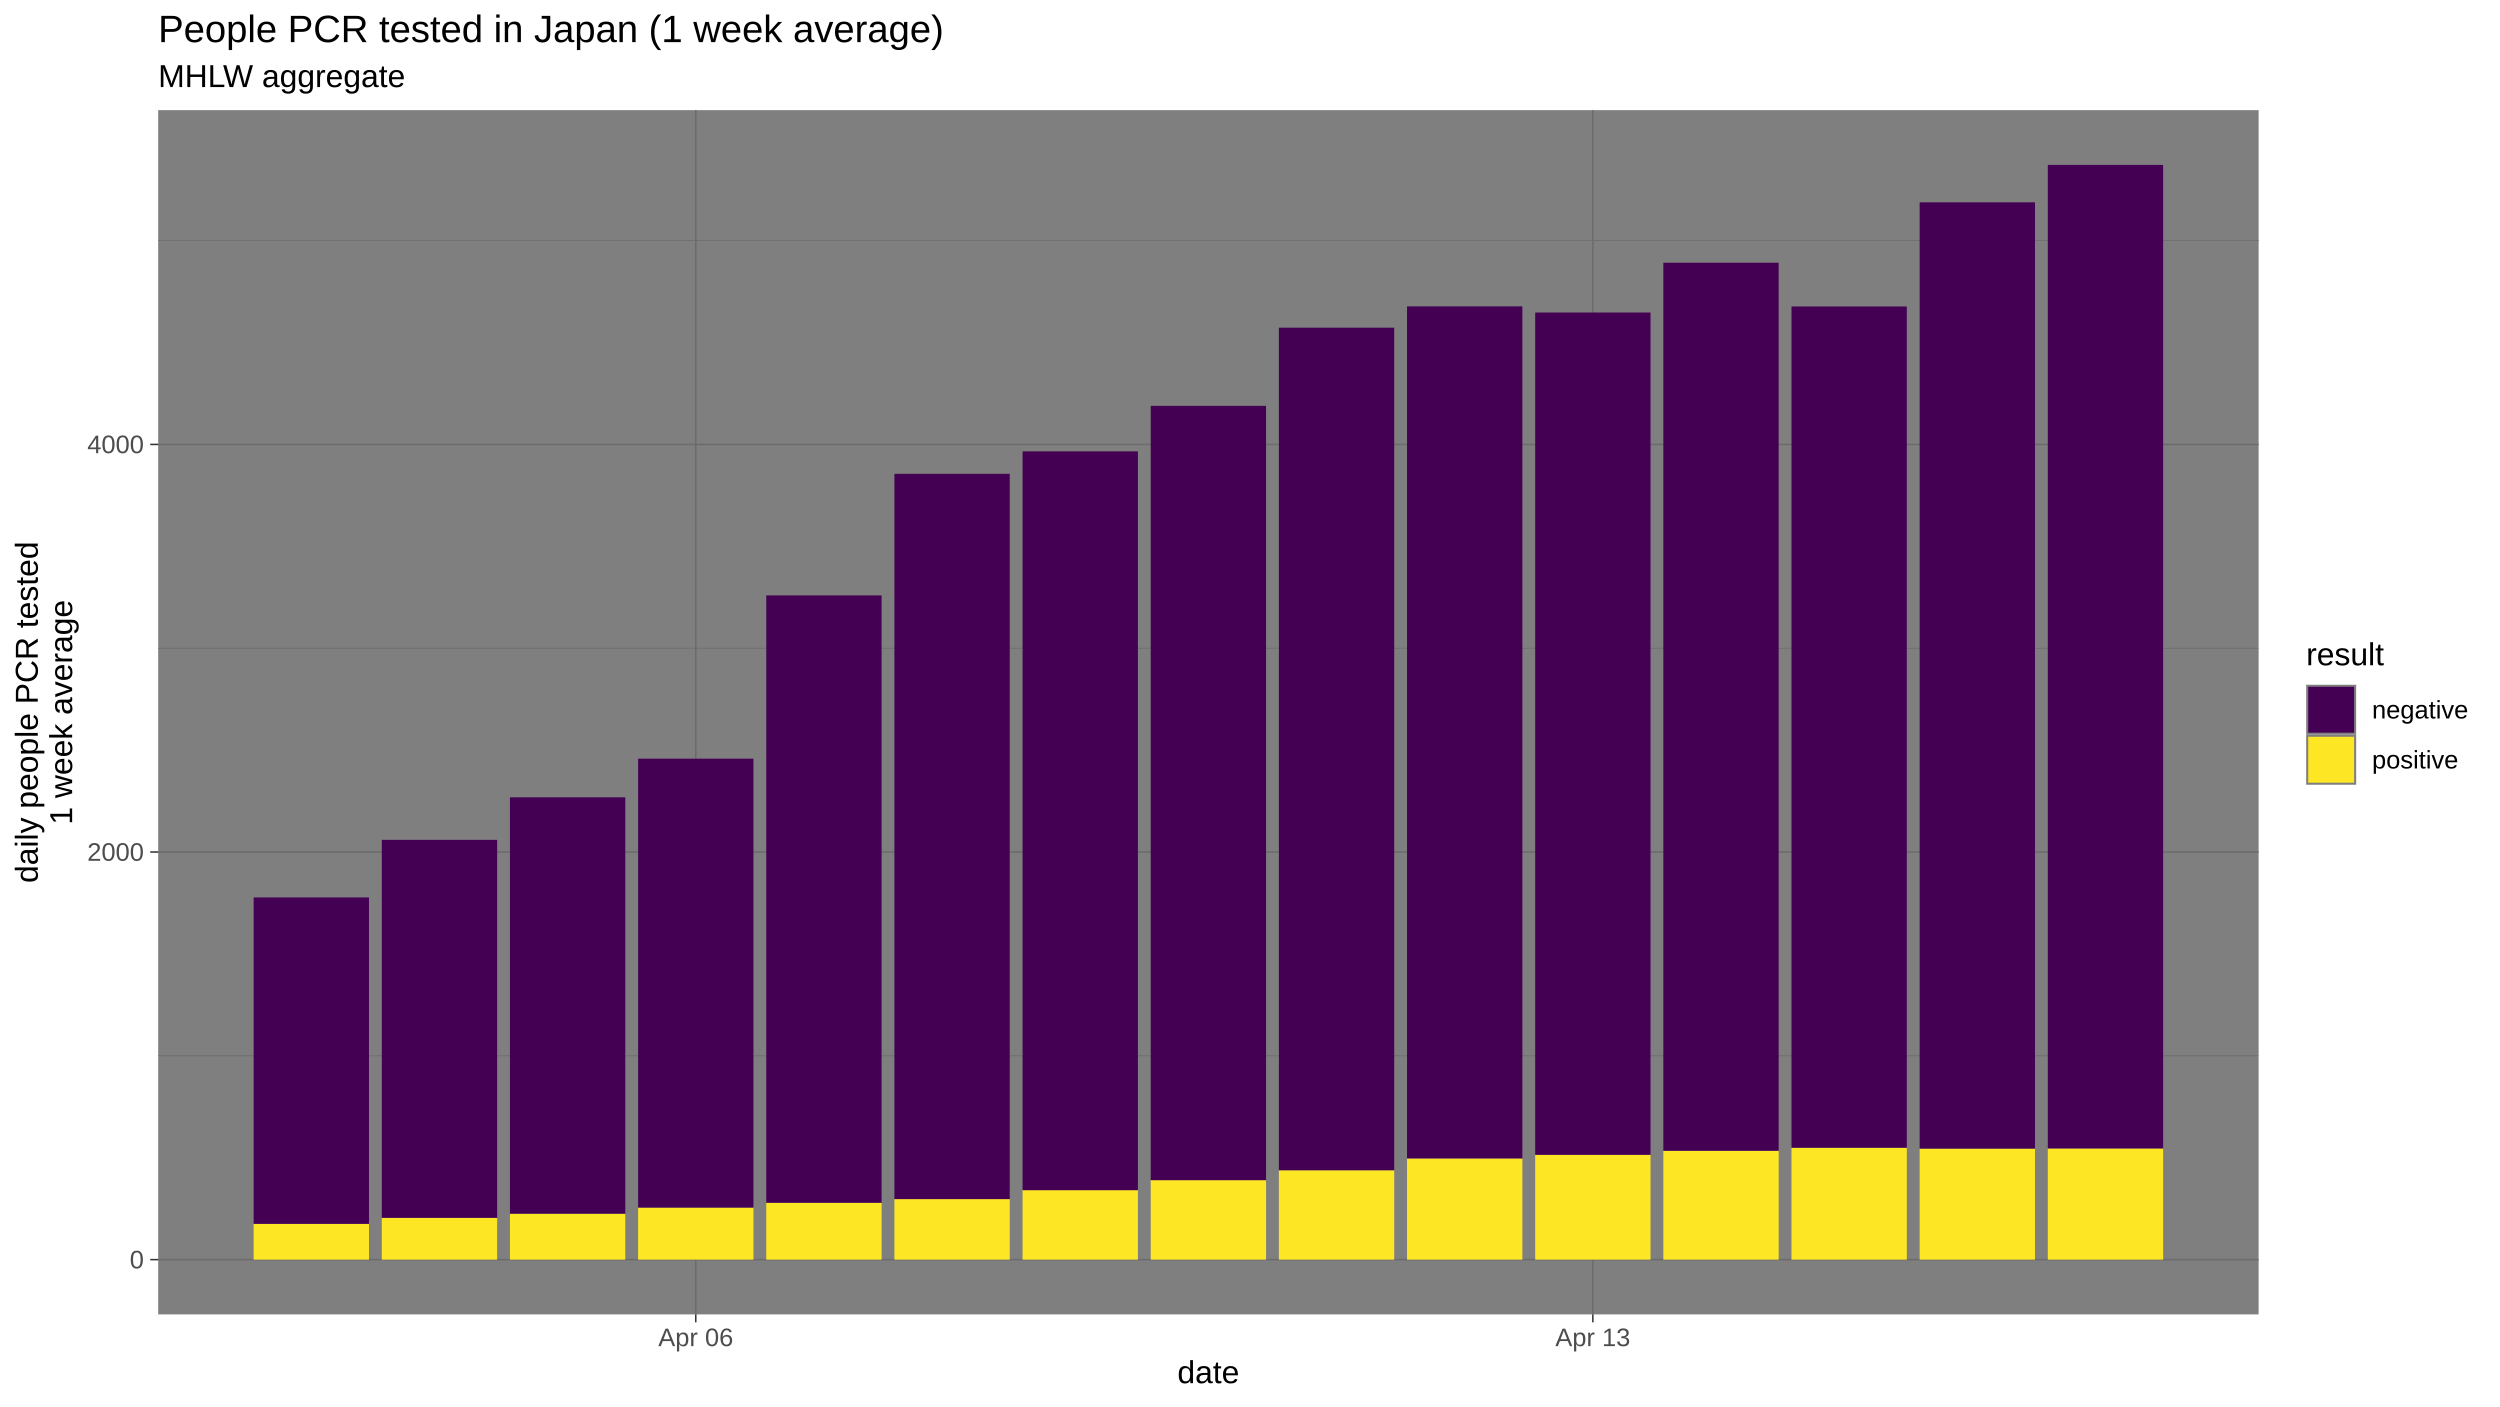
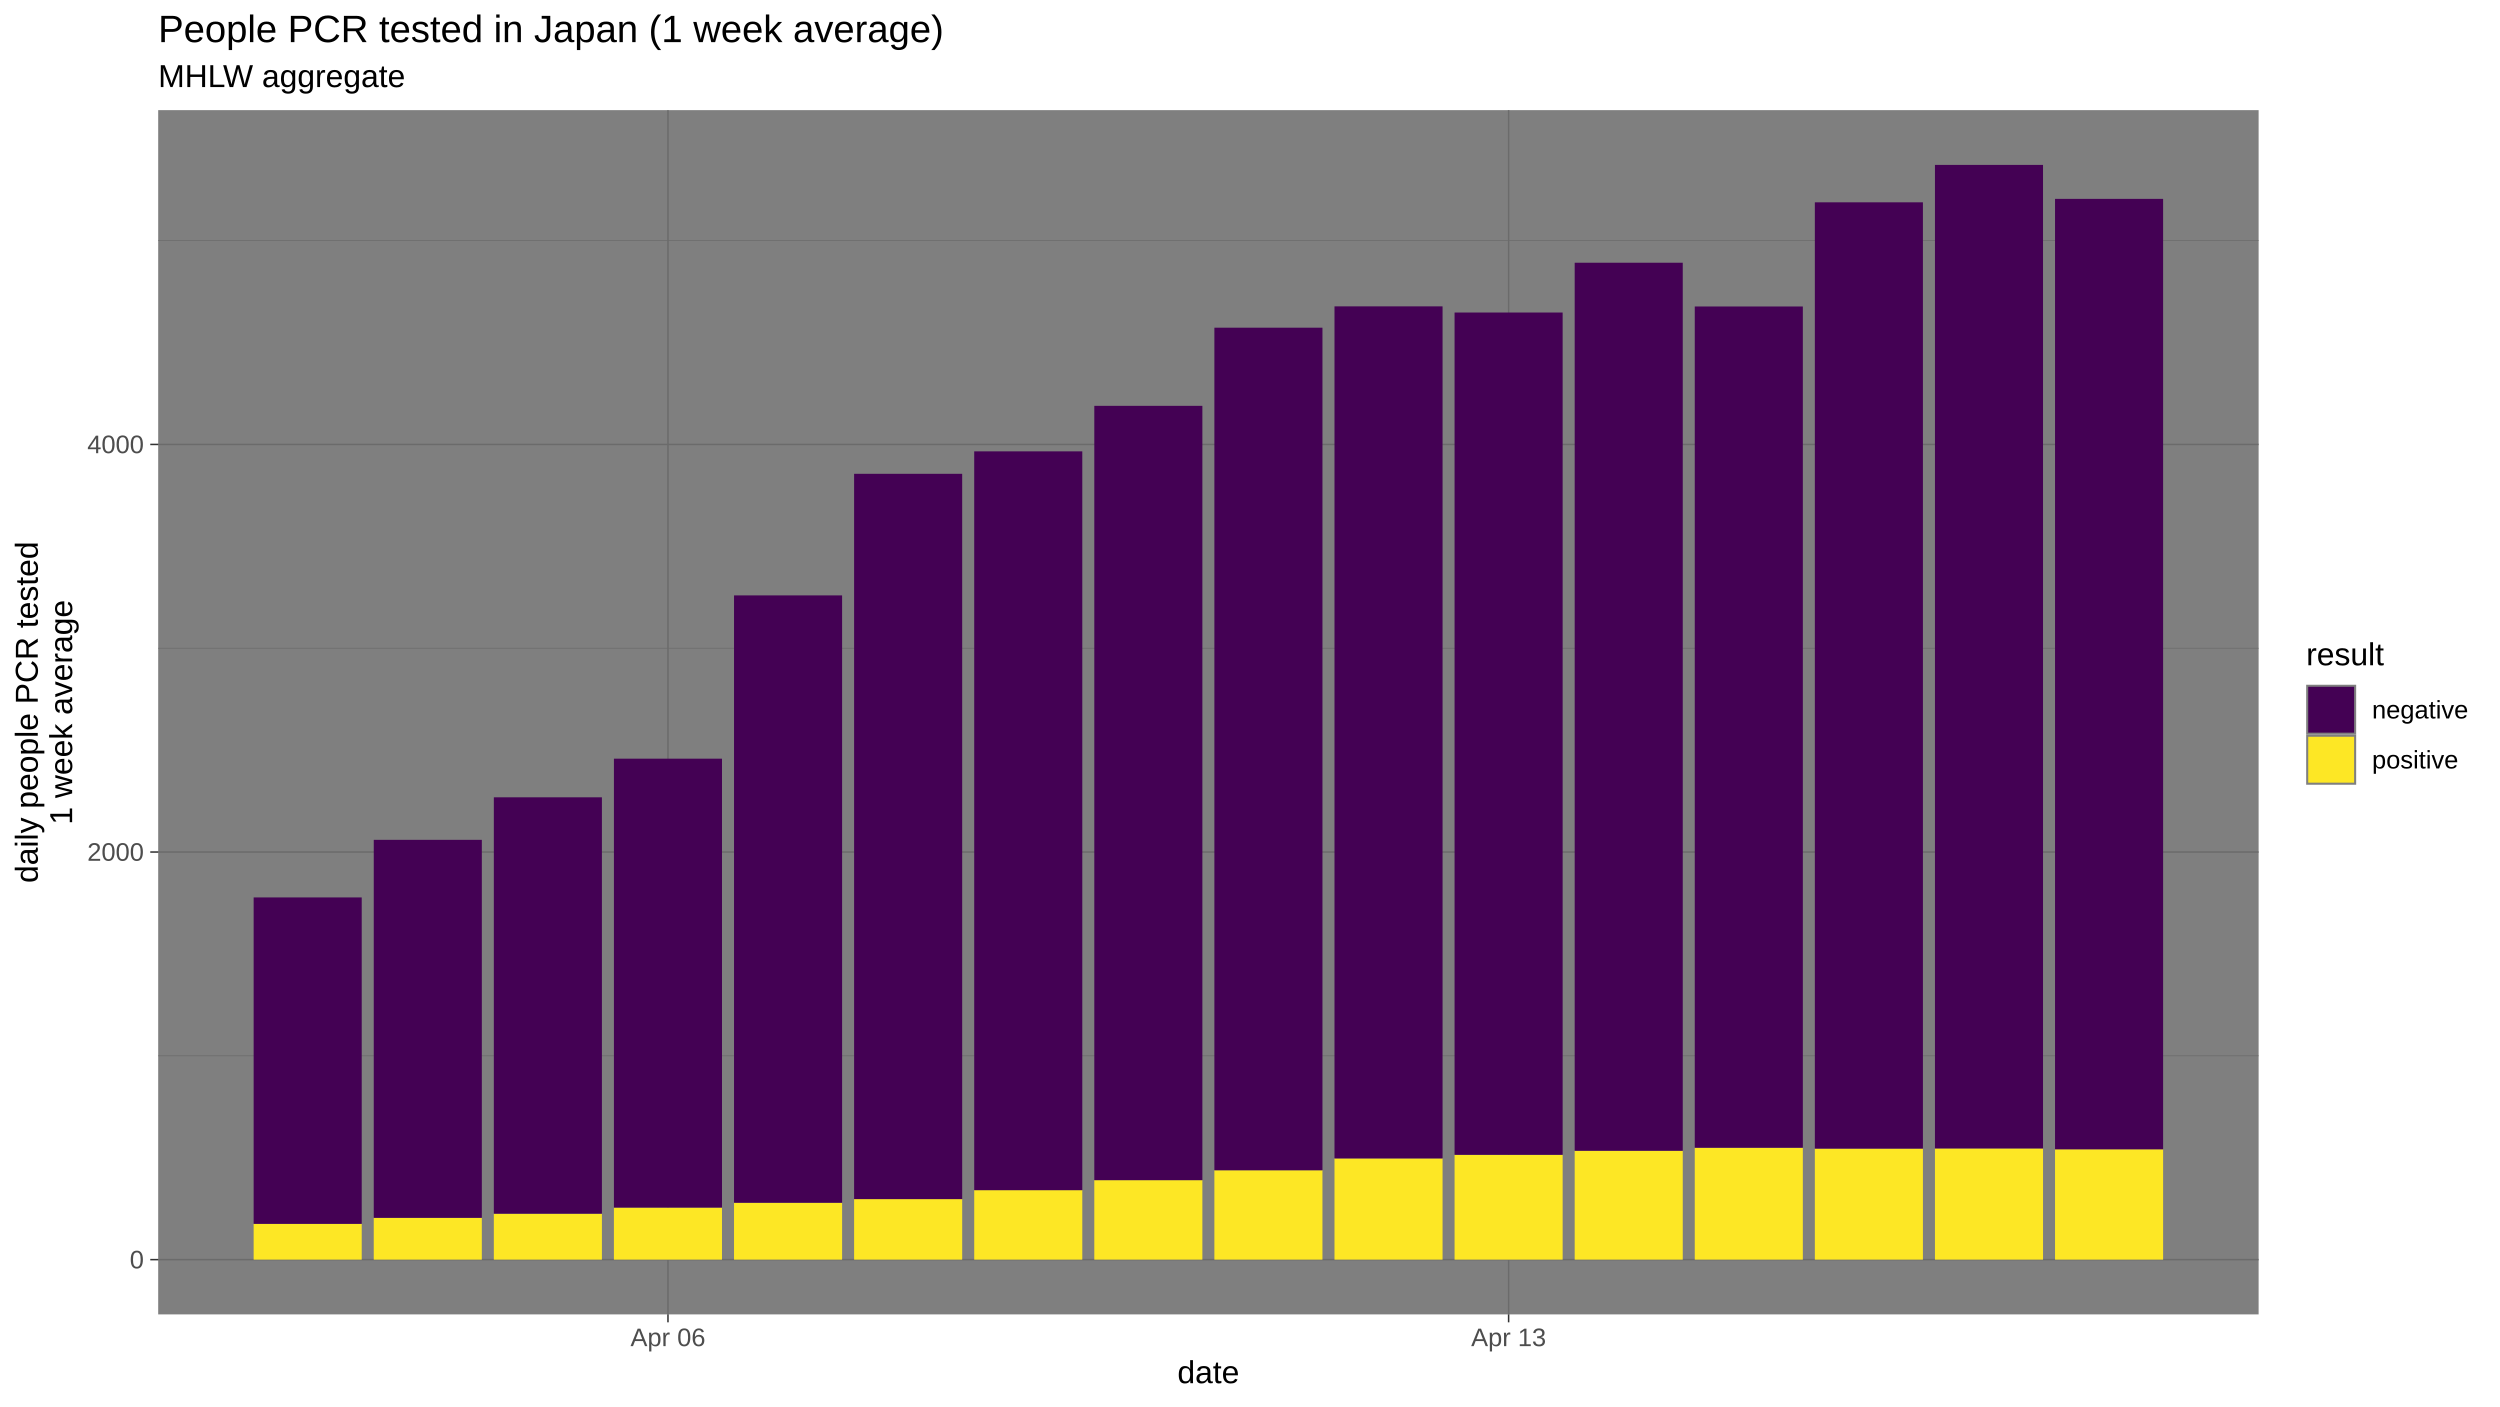
<svg xmlns="http://www.w3.org/2000/svg" viewBox="0 0 864.00 486.00">
  <defs>
    <style type="text/css">
    line, polyline, polygon, path, rect, circle {
      fill: none;
      stroke: #000000;
      stroke-linecap: round;
      stroke-linejoin: round;
      stroke-miterlimit: 10.00;
    }
  </style>
  </defs>
  <rect width="100%" height="100%" style="stroke: none; fill: #FFFFFF;" />
  <rect x="0.00" y="-0" width="864.00" height="486.00" style="stroke-width: 1.07; stroke: #FFFFFF; fill: #FFFFFF;" />
  <defs>
    <clipPath id="cpNTQuNjd8NzgwLjU3fDQ1NC4yNXwzOC4wNw==">
      <rect x="54.67" y="38.07" width="725.91" height="416.18" />
    </clipPath>
  </defs>
  <rect x="54.67" y="38.07" width="725.91" height="416.18" style="stroke-width: 1.07; stroke: none; fill: #7F7F7F;" clip-path="url(#cpNTQuNjd8NzgwLjU3fDQ1NC4yNXwzOC4wNw==)" />
  <polyline points="54.67,364.89 780.57,364.89 " style="stroke-width: 0.27; stroke: #6B6B6B; stroke-linecap: butt;" clip-path="url(#cpNTQuNjd8NzgwLjU3fDQ1NC4yNXwzOC4wNw==)" />
  <polyline points="54.67,224.03 780.57,224.03 " style="stroke-width: 0.27; stroke: #6B6B6B; stroke-linecap: butt;" clip-path="url(#cpNTQuNjd8NzgwLjU3fDQ1NC4yNXwzOC4wNw==)" />
  <polyline points="54.67,83.16 780.57,83.16 " style="stroke-width: 0.27; stroke: #6B6B6B; stroke-linecap: butt;" clip-path="url(#cpNTQuNjd8NzgwLjU3fDQ1NC4yNXwzOC4wNw==)" />
  <polyline points="54.67,435.33 780.57,435.33 " style="stroke-width: 0.53; stroke: #6B6B6B; stroke-linecap: butt;" clip-path="url(#cpNTQuNjd8NzgwLjU3fDQ1NC4yNXwzOC4wNw==)" />
  <polyline points="54.67,294.46 780.57,294.46 " style="stroke-width: 0.53; stroke: #6B6B6B; stroke-linecap: butt;" clip-path="url(#cpNTQuNjd8NzgwLjU3fDQ1NC4yNXwzOC4wNw==)" />
  <polyline points="54.67,153.59 780.57,153.59 " style="stroke-width: 0.53; stroke: #6B6B6B; stroke-linecap: butt;" clip-path="url(#cpNTQuNjd8NzgwLjU3fDQ1NC4yNXwzOC4wNw==)" />
-   <polyline points="240.46,454.25 240.46,38.07 " style="stroke-width: 0.53; stroke: #6B6B6B; stroke-linecap: butt;" clip-path="url(#cpNTQuNjd8NzgwLjU3fDQ1NC4yNXwzOC4wNw==)" />
-   <polyline points="550.49,454.25 550.49,38.07 " style="stroke-width: 0.53; stroke: #6B6B6B; stroke-linecap: butt;" clip-path="url(#cpNTQuNjd8NzgwLjU3fDQ1NC4yNXwzOC4wNw==)" />
-   <rect x="87.66" y="422.95" width="39.86" height="12.38" style="stroke-width: 1.07; stroke: none; stroke-linecap: butt; fill: #FDE725;" clip-path="url(#cpNTQuNjd8NzgwLjU3fDQ1NC4yNXwzOC4wNw==)" />
-   <rect x="87.66" y="310.15" width="39.86" height="112.81" style="stroke-width: 1.07; stroke: none; stroke-linecap: butt; fill: #440154;" clip-path="url(#cpNTQuNjd8NzgwLjU3fDQ1NC4yNXwzOC4wNw==)" />
-   <rect x="131.95" y="420.88" width="39.86" height="14.45" style="stroke-width: 1.07; stroke: none; stroke-linecap: butt; fill: #FDE725;" clip-path="url(#cpNTQuNjd8NzgwLjU3fDQ1NC4yNXwzOC4wNw==)" />
-   <rect x="131.95" y="290.25" width="39.86" height="130.63" style="stroke-width: 1.07; stroke: none; stroke-linecap: butt; fill: #440154;" clip-path="url(#cpNTQuNjd8NzgwLjU3fDQ1NC4yNXwzOC4wNw==)" />
-   <rect x="176.24" y="419.45" width="39.86" height="15.88" style="stroke-width: 1.07; stroke: none; stroke-linecap: butt; fill: #FDE725;" clip-path="url(#cpNTQuNjd8NzgwLjU3fDQ1NC4yNXwzOC4wNw==)" />
-   <rect x="176.24" y="275.55" width="39.86" height="143.90" style="stroke-width: 1.07; stroke: none; stroke-linecap: butt; fill: #440154;" clip-path="url(#cpNTQuNjd8NzgwLjU3fDQ1NC4yNXwzOC4wNw==)" />
-   <rect x="220.53" y="417.34" width="39.86" height="17.99" style="stroke-width: 1.07; stroke: none; stroke-linecap: butt; fill: #FDE725;" clip-path="url(#cpNTQuNjd8NzgwLjU3fDQ1NC4yNXwzOC4wNw==)" />
-   <rect x="220.53" y="262.20" width="39.86" height="155.14" style="stroke-width: 1.07; stroke: none; stroke-linecap: butt; fill: #440154;" clip-path="url(#cpNTQuNjd8NzgwLjU3fDQ1NC4yNXwzOC4wNw==)" />
-   <rect x="264.82" y="415.68" width="39.86" height="19.65" style="stroke-width: 1.07; stroke: none; stroke-linecap: butt; fill: #FDE725;" clip-path="url(#cpNTQuNjd8NzgwLjU3fDQ1NC4yNXwzOC4wNw==)" />
-   <rect x="264.82" y="205.77" width="39.86" height="209.90" style="stroke-width: 1.07; stroke: none; stroke-linecap: butt; fill: #440154;" clip-path="url(#cpNTQuNjd8NzgwLjU3fDQ1NC4yNXwzOC4wNw==)" />
-   <rect x="309.11" y="414.41" width="39.86" height="20.92" style="stroke-width: 1.07; stroke: none; stroke-linecap: butt; fill: #FDE725;" clip-path="url(#cpNTQuNjd8NzgwLjU3fDQ1NC4yNXwzOC4wNw==)" />
-   <rect x="309.11" y="163.75" width="39.86" height="250.66" style="stroke-width: 1.07; stroke: none; stroke-linecap: butt; fill: #440154;" clip-path="url(#cpNTQuNjd8NzgwLjU3fDQ1NC4yNXwzOC4wNw==)" />
-   <rect x="353.40" y="411.31" width="39.86" height="24.02" style="stroke-width: 1.07; stroke: none; stroke-linecap: butt; fill: #FDE725;" clip-path="url(#cpNTQuNjd8NzgwLjU3fDQ1NC4yNXwzOC4wNw==)" />
-   <rect x="353.40" y="155.99" width="39.86" height="255.33" style="stroke-width: 1.07; stroke: none; stroke-linecap: butt; fill: #440154;" clip-path="url(#cpNTQuNjd8NzgwLjU3fDQ1NC4yNXwzOC4wNw==)" />
-   <rect x="397.69" y="407.86" width="39.86" height="27.47" style="stroke-width: 1.07; stroke: none; stroke-linecap: butt; fill: #FDE725;" clip-path="url(#cpNTQuNjd8NzgwLjU3fDQ1NC4yNXwzOC4wNw==)" />
-   <rect x="397.69" y="140.26" width="39.86" height="267.60" style="stroke-width: 1.07; stroke: none; stroke-linecap: butt; fill: #440154;" clip-path="url(#cpNTQuNjd8NzgwLjU3fDQ1NC4yNXwzOC4wNw==)" />
-   <rect x="441.98" y="404.44" width="39.86" height="30.89" style="stroke-width: 1.07; stroke: none; stroke-linecap: butt; fill: #FDE725;" clip-path="url(#cpNTQuNjd8NzgwLjU3fDQ1NC4yNXwzOC4wNw==)" />
-   <rect x="441.98" y="113.25" width="39.86" height="291.19" style="stroke-width: 1.07; stroke: none; stroke-linecap: butt; fill: #440154;" clip-path="url(#cpNTQuNjd8NzgwLjU3fDQ1NC4yNXwzOC4wNw==)" />
-   <rect x="486.27" y="400.34" width="39.86" height="34.99" style="stroke-width: 1.07; stroke: none; stroke-linecap: butt; fill: #FDE725;" clip-path="url(#cpNTQuNjd8NzgwLjU3fDQ1NC4yNXwzOC4wNw==)" />
-   <rect x="486.27" y="105.88" width="39.86" height="294.47" style="stroke-width: 1.07; stroke: none; stroke-linecap: butt; fill: #440154;" clip-path="url(#cpNTQuNjd8NzgwLjU3fDQ1NC4yNXwzOC4wNw==)" />
-   <rect x="530.56" y="399.10" width="39.86" height="36.23" style="stroke-width: 1.07; stroke: none; stroke-linecap: butt; fill: #FDE725;" clip-path="url(#cpNTQuNjd8NzgwLjU3fDQ1NC4yNXwzOC4wNw==)" />
-   <rect x="530.56" y="108.01" width="39.86" height="291.09" style="stroke-width: 1.07; stroke: none; stroke-linecap: butt; fill: #440154;" clip-path="url(#cpNTQuNjd8NzgwLjU3fDQ1NC4yNXwzOC4wNw==)" />
-   <rect x="574.85" y="397.71" width="39.86" height="37.62" style="stroke-width: 1.07; stroke: none; stroke-linecap: butt; fill: #FDE725;" clip-path="url(#cpNTQuNjd8NzgwLjU3fDQ1NC4yNXwzOC4wNw==)" />
-   <rect x="574.85" y="90.80" width="39.86" height="306.90" style="stroke-width: 1.07; stroke: none; stroke-linecap: butt; fill: #440154;" clip-path="url(#cpNTQuNjd8NzgwLjU3fDQ1NC4yNXwzOC4wNw==)" />
-   <rect x="619.14" y="396.66" width="39.86" height="38.67" style="stroke-width: 1.07; stroke: none; stroke-linecap: butt; fill: #FDE725;" clip-path="url(#cpNTQuNjd8NzgwLjU3fDQ1NC4yNXwzOC4wNw==)" />
-   <rect x="619.14" y="105.92" width="39.86" height="290.74" style="stroke-width: 1.07; stroke: none; stroke-linecap: butt; fill: #440154;" clip-path="url(#cpNTQuNjd8NzgwLjU3fDQ1NC4yNXwzOC4wNw==)" />
-   <rect x="663.43" y="396.95" width="39.86" height="38.38" style="stroke-width: 1.07; stroke: none; stroke-linecap: butt; fill: #FDE725;" clip-path="url(#cpNTQuNjd8NzgwLjU3fDQ1NC4yNXwzOC4wNw==)" />
-   <rect x="663.43" y="69.92" width="39.86" height="327.04" style="stroke-width: 1.07; stroke: none; stroke-linecap: butt; fill: #440154;" clip-path="url(#cpNTQuNjd8NzgwLjU3fDQ1NC4yNXwzOC4wNw==)" />
-   <rect x="707.72" y="396.89" width="39.86" height="38.44" style="stroke-width: 1.07; stroke: none; stroke-linecap: butt; fill: #FDE725;" clip-path="url(#cpNTQuNjd8NzgwLjU3fDQ1NC4yNXwzOC4wNw==)" />
-   <rect x="707.72" y="56.99" width="39.86" height="339.91" style="stroke-width: 1.07; stroke: none; stroke-linecap: butt; fill: #440154;" clip-path="url(#cpNTQuNjd8NzgwLjU3fDQ1NC4yNXwzOC4wNw==)" />
+   <polyline points="230.85,454.25 230.85,38.07 " style="stroke-width: 0.53; stroke: #6B6B6B; stroke-linecap: butt;" clip-path="url(#cpNTQuNjd8NzgwLjU3fDQ1NC4yNXwzOC4wNw==)" />
+   <polyline points="521.38,454.25 521.38,38.07 " style="stroke-width: 0.53; stroke: #6B6B6B; stroke-linecap: butt;" clip-path="url(#cpNTQuNjd8NzgwLjU3fDQ1NC4yNXwzOC4wNw==)" />
+   <rect x="87.66" y="422.95" width="37.35" height="12.38" style="stroke-width: 1.07; stroke: none; stroke-linecap: butt; fill: #FDE725;" clip-path="url(#cpNTQuNjd8NzgwLjU3fDQ1NC4yNXwzOC4wNw==)" />
+   <rect x="87.66" y="310.15" width="37.35" height="112.81" style="stroke-width: 1.07; stroke: none; stroke-linecap: butt; fill: #440154;" clip-path="url(#cpNTQuNjd8NzgwLjU3fDQ1NC4yNXwzOC4wNw==)" />
+   <rect x="129.17" y="420.88" width="37.35" height="14.45" style="stroke-width: 1.07; stroke: none; stroke-linecap: butt; fill: #FDE725;" clip-path="url(#cpNTQuNjd8NzgwLjU3fDQ1NC4yNXwzOC4wNw==)" />
+   <rect x="129.17" y="290.25" width="37.35" height="130.63" style="stroke-width: 1.07; stroke: none; stroke-linecap: butt; fill: #440154;" clip-path="url(#cpNTQuNjd8NzgwLjU3fDQ1NC4yNXwzOC4wNw==)" />
+   <rect x="170.67" y="419.45" width="37.35" height="15.88" style="stroke-width: 1.07; stroke: none; stroke-linecap: butt; fill: #FDE725;" clip-path="url(#cpNTQuNjd8NzgwLjU3fDQ1NC4yNXwzOC4wNw==)" />
+   <rect x="170.67" y="275.55" width="37.35" height="143.90" style="stroke-width: 1.07; stroke: none; stroke-linecap: butt; fill: #440154;" clip-path="url(#cpNTQuNjd8NzgwLjU3fDQ1NC4yNXwzOC4wNw==)" />
+   <rect x="212.17" y="417.34" width="37.35" height="17.99" style="stroke-width: 1.07; stroke: none; stroke-linecap: butt; fill: #FDE725;" clip-path="url(#cpNTQuNjd8NzgwLjU3fDQ1NC4yNXwzOC4wNw==)" />
+   <rect x="212.17" y="262.20" width="37.35" height="155.14" style="stroke-width: 1.07; stroke: none; stroke-linecap: butt; fill: #440154;" clip-path="url(#cpNTQuNjd8NzgwLjU3fDQ1NC4yNXwzOC4wNw==)" />
+   <rect x="253.68" y="415.68" width="37.35" height="19.65" style="stroke-width: 1.07; stroke: none; stroke-linecap: butt; fill: #FDE725;" clip-path="url(#cpNTQuNjd8NzgwLjU3fDQ1NC4yNXwzOC4wNw==)" />
+   <rect x="253.68" y="205.77" width="37.35" height="209.90" style="stroke-width: 1.07; stroke: none; stroke-linecap: butt; fill: #440154;" clip-path="url(#cpNTQuNjd8NzgwLjU3fDQ1NC4yNXwzOC4wNw==)" />
+   <rect x="295.18" y="414.41" width="37.35" height="20.92" style="stroke-width: 1.07; stroke: none; stroke-linecap: butt; fill: #FDE725;" clip-path="url(#cpNTQuNjd8NzgwLjU3fDQ1NC4yNXwzOC4wNw==)" />
+   <rect x="295.18" y="163.75" width="37.35" height="250.66" style="stroke-width: 1.07; stroke: none; stroke-linecap: butt; fill: #440154;" clip-path="url(#cpNTQuNjd8NzgwLjU3fDQ1NC4yNXwzOC4wNw==)" />
+   <rect x="336.69" y="411.31" width="37.35" height="24.02" style="stroke-width: 1.07; stroke: none; stroke-linecap: butt; fill: #FDE725;" clip-path="url(#cpNTQuNjd8NzgwLjU3fDQ1NC4yNXwzOC4wNw==)" />
+   <rect x="336.69" y="155.99" width="37.35" height="255.33" style="stroke-width: 1.07; stroke: none; stroke-linecap: butt; fill: #440154;" clip-path="url(#cpNTQuNjd8NzgwLjU3fDQ1NC4yNXwzOC4wNw==)" />
+   <rect x="378.19" y="407.86" width="37.35" height="27.47" style="stroke-width: 1.07; stroke: none; stroke-linecap: butt; fill: #FDE725;" clip-path="url(#cpNTQuNjd8NzgwLjU3fDQ1NC4yNXwzOC4wNw==)" />
+   <rect x="378.19" y="140.26" width="37.35" height="267.60" style="stroke-width: 1.07; stroke: none; stroke-linecap: butt; fill: #440154;" clip-path="url(#cpNTQuNjd8NzgwLjU3fDQ1NC4yNXwzOC4wNw==)" />
+   <rect x="419.69" y="404.44" width="37.35" height="30.89" style="stroke-width: 1.07; stroke: none; stroke-linecap: butt; fill: #FDE725;" clip-path="url(#cpNTQuNjd8NzgwLjU3fDQ1NC4yNXwzOC4wNw==)" />
+   <rect x="419.69" y="113.25" width="37.35" height="291.19" style="stroke-width: 1.07; stroke: none; stroke-linecap: butt; fill: #440154;" clip-path="url(#cpNTQuNjd8NzgwLjU3fDQ1NC4yNXwzOC4wNw==)" />
+   <rect x="461.20" y="400.34" width="37.35" height="34.99" style="stroke-width: 1.07; stroke: none; stroke-linecap: butt; fill: #FDE725;" clip-path="url(#cpNTQuNjd8NzgwLjU3fDQ1NC4yNXwzOC4wNw==)" />
+   <rect x="461.20" y="105.88" width="37.35" height="294.47" style="stroke-width: 1.07; stroke: none; stroke-linecap: butt; fill: #440154;" clip-path="url(#cpNTQuNjd8NzgwLjU3fDQ1NC4yNXwzOC4wNw==)" />
+   <rect x="502.70" y="399.10" width="37.35" height="36.23" style="stroke-width: 1.07; stroke: none; stroke-linecap: butt; fill: #FDE725;" clip-path="url(#cpNTQuNjd8NzgwLjU3fDQ1NC4yNXwzOC4wNw==)" />
+   <rect x="502.70" y="108.01" width="37.35" height="291.09" style="stroke-width: 1.07; stroke: none; stroke-linecap: butt; fill: #440154;" clip-path="url(#cpNTQuNjd8NzgwLjU3fDQ1NC4yNXwzOC4wNw==)" />
+   <rect x="544.21" y="397.71" width="37.35" height="37.62" style="stroke-width: 1.07; stroke: none; stroke-linecap: butt; fill: #FDE725;" clip-path="url(#cpNTQuNjd8NzgwLjU3fDQ1NC4yNXwzOC4wNw==)" />
+   <rect x="544.21" y="90.80" width="37.35" height="306.90" style="stroke-width: 1.07; stroke: none; stroke-linecap: butt; fill: #440154;" clip-path="url(#cpNTQuNjd8NzgwLjU3fDQ1NC4yNXwzOC4wNw==)" />
+   <rect x="585.71" y="396.66" width="37.35" height="38.67" style="stroke-width: 1.07; stroke: none; stroke-linecap: butt; fill: #FDE725;" clip-path="url(#cpNTQuNjd8NzgwLjU3fDQ1NC4yNXwzOC4wNw==)" />
+   <rect x="585.71" y="105.92" width="37.35" height="290.74" style="stroke-width: 1.07; stroke: none; stroke-linecap: butt; fill: #440154;" clip-path="url(#cpNTQuNjd8NzgwLjU3fDQ1NC4yNXwzOC4wNw==)" />
+   <rect x="627.21" y="396.95" width="37.35" height="38.38" style="stroke-width: 1.07; stroke: none; stroke-linecap: butt; fill: #FDE725;" clip-path="url(#cpNTQuNjd8NzgwLjU3fDQ1NC4yNXwzOC4wNw==)" />
+   <rect x="627.21" y="69.92" width="37.35" height="327.04" style="stroke-width: 1.07; stroke: none; stroke-linecap: butt; fill: #440154;" clip-path="url(#cpNTQuNjd8NzgwLjU3fDQ1NC4yNXwzOC4wNw==)" />
+   <rect x="668.72" y="396.89" width="37.35" height="38.44" style="stroke-width: 1.07; stroke: none; stroke-linecap: butt; fill: #FDE725;" clip-path="url(#cpNTQuNjd8NzgwLjU3fDQ1NC4yNXwzOC4wNw==)" />
+   <rect x="668.72" y="56.99" width="37.35" height="339.91" style="stroke-width: 1.07; stroke: none; stroke-linecap: butt; fill: #440154;" clip-path="url(#cpNTQuNjd8NzgwLjU3fDQ1NC4yNXwzOC4wNw==)" />
+   <rect x="710.22" y="397.19" width="37.35" height="38.14" style="stroke-width: 1.07; stroke: none; stroke-linecap: butt; fill: #FDE725;" clip-path="url(#cpNTQuNjd8NzgwLjU3fDQ1NC4yNXwzOC4wNw==)" />
+   <rect x="710.22" y="68.73" width="37.35" height="328.47" style="stroke-width: 1.07; stroke: none; stroke-linecap: butt; fill: #440154;" clip-path="url(#cpNTQuNjd8NzgwLjU3fDQ1NC4yNXwzOC4wNw==)" />
  <defs>
    <clipPath id="cpMC4wMHw4NjQuMDB8NDg2LjAwfDAuMDA=">
      <rect x="0.00" y="0.00" width="864.00" height="486.00" />
    </clipPath>
  </defs>
  <g clip-path="url(#cpMC4wMHw4NjQuMDB8NDg2LjAwfDAuMDA=)">
    <text x="44.84" y="438.36" style="font-size: 8.80px; fill: #4D4D4D; font-family: Liberation Sans;" textLength="4.89px" lengthAdjust="spacingAndGlyphs">0</text>
  </g>
  <g clip-path="url(#cpMC4wMHw4NjQuMDB8NDg2LjAwfDAuMDA=)">
    <text x="30.16" y="297.49" style="font-size: 8.80px; fill: #4D4D4D; font-family: Liberation Sans;" textLength="19.58px" lengthAdjust="spacingAndGlyphs">2000</text>
  </g>
  <g clip-path="url(#cpMC4wMHw4NjQuMDB8NDg2LjAwfDAuMDA=)">
    <text x="30.16" y="156.62" style="font-size: 8.80px; fill: #4D4D4D; font-family: Liberation Sans;" textLength="19.58px" lengthAdjust="spacingAndGlyphs">4000</text>
  </g>
  <polyline points="51.93,435.33 54.67,435.33 " style="stroke-width: 0.53; stroke: #333333; stroke-linecap: butt;" clip-path="url(#cpMC4wMHw4NjQuMDB8NDg2LjAwfDAuMDA=)" />
  <polyline points="51.93,294.46 54.67,294.46 " style="stroke-width: 0.53; stroke: #333333; stroke-linecap: butt;" clip-path="url(#cpMC4wMHw4NjQuMDB8NDg2LjAwfDAuMDA=)" />
  <polyline points="51.93,153.59 54.67,153.59 " style="stroke-width: 0.53; stroke: #333333; stroke-linecap: butt;" clip-path="url(#cpMC4wMHw4NjQuMDB8NDg2LjAwfDAuMDA=)" />
-   <polyline points="240.46,456.99 240.46,454.25 " style="stroke-width: 0.53; stroke: #333333; stroke-linecap: butt;" clip-path="url(#cpMC4wMHw4NjQuMDB8NDg2LjAwfDAuMDA=)" />
-   <polyline points="550.49,456.99 550.49,454.25 " style="stroke-width: 0.53; stroke: #333333; stroke-linecap: butt;" clip-path="url(#cpMC4wMHw4NjQuMDB8NDg2LjAwfDAuMDA=)" />
+   <polyline points="230.85,456.99 230.85,454.25 " style="stroke-width: 0.53; stroke: #333333; stroke-linecap: butt;" clip-path="url(#cpMC4wMHw4NjQuMDB8NDg2LjAwfDAuMDA=)" />
+   <polyline points="521.38,456.99 521.38,454.25 " style="stroke-width: 0.53; stroke: #333333; stroke-linecap: butt;" clip-path="url(#cpMC4wMHw4NjQuMDB8NDg2LjAwfDAuMDA=)" />
  <g clip-path="url(#cpMC4wMHw4NjQuMDB8NDg2LjAwfDAuMDA=)">
-     <text x="227.50" y="465.23" style="font-size: 8.80px; fill: #4D4D4D; font-family: Liberation Sans;" textLength="25.93px" lengthAdjust="spacingAndGlyphs">Apr 06</text>
+     <text x="217.89" y="465.23" style="font-size: 8.80px; fill: #4D4D4D; font-family: Liberation Sans;" textLength="25.93px" lengthAdjust="spacingAndGlyphs">Apr 06</text>
  </g>
  <g clip-path="url(#cpMC4wMHw4NjQuMDB8NDg2LjAwfDAuMDA=)">
-     <text x="537.52" y="465.23" style="font-size: 8.80px; fill: #4D4D4D; font-family: Liberation Sans;" textLength="25.93px" lengthAdjust="spacingAndGlyphs">Apr 13</text>
+     <text x="508.42" y="465.23" style="font-size: 8.80px; fill: #4D4D4D; font-family: Liberation Sans;" textLength="25.93px" lengthAdjust="spacingAndGlyphs">Apr 13</text>
  </g>
  <g clip-path="url(#cpMC4wMHw4NjQuMDB8NDg2LjAwfDAuMDA=)">
    <text x="406.91" y="478.03" style="font-size: 11.00px; font-family: Liberation Sans;" textLength="21.41px" lengthAdjust="spacingAndGlyphs">date</text>
  </g>
  <g clip-path="url(#cpMC4wMHw4NjQuMDB8NDg2LjAwfDAuMDA=)">
    <text transform="translate(13.05,305.16) rotate(-90)" style="font-size: 11.00px; font-family: Liberation Sans;" textLength="118.01px" lengthAdjust="spacingAndGlyphs">daily people PCR tested</text>
  </g>
  <g clip-path="url(#cpMC4wMHw4NjQuMDB8NDg2LjAwfDAuMDA=)">
    <text transform="translate(24.93,284.99) rotate(-90)" style="font-size: 11.00px; font-family: Liberation Sans;" textLength="77.66px" lengthAdjust="spacingAndGlyphs">1 week average</text>
  </g>
  <rect x="791.53" y="215.63" width="66.99" height="61.06" style="stroke-width: 1.07; stroke: none; fill: #FFFFFF;" clip-path="url(#cpMC4wMHw4NjQuMDB8NDg2LjAwfDAuMDA=)" />
  <g clip-path="url(#cpMC4wMHw4NjQuMDB8NDg2LjAwfDAuMDA=)">
    <text x="797.01" y="229.92" style="font-size: 11.00px; font-family: Liberation Sans;" textLength="26.90px" lengthAdjust="spacingAndGlyphs">result</text>
  </g>
  <rect x="797.01" y="236.65" width="17.28" height="17.28" style="stroke-width: 1.07; stroke: none; fill: #7F7F7F;" clip-path="url(#cpMC4wMHw4NjQuMDB8NDg2LjAwfDAuMDA=)" />
  <rect x="797.72" y="237.35" width="15.86" height="15.86" style="stroke-width: 1.07; stroke: none; stroke-linejoin: miter; fill: #440154;" clip-path="url(#cpMC4wMHw4NjQuMDB8NDg2LjAwfDAuMDA=)" />
  <rect x="797.01" y="253.93" width="17.28" height="17.28" style="stroke-width: 1.07; stroke: none; fill: #7F7F7F;" clip-path="url(#cpMC4wMHw4NjQuMDB8NDg2LjAwfDAuMDA=)" />
  <rect x="797.72" y="254.63" width="15.86" height="15.86" style="stroke-width: 1.07; stroke: none; stroke-linejoin: miter; fill: #FDE725;" clip-path="url(#cpMC4wMHw4NjQuMDB8NDg2LjAwfDAuMDA=)" />
  <g clip-path="url(#cpMC4wMHw4NjQuMDB8NDg2LjAwfDAuMDA=)">
    <text x="819.77" y="248.31" style="font-size: 8.80px; font-family: Liberation Sans;" textLength="33.27px" lengthAdjust="spacingAndGlyphs">negative</text>
  </g>
  <g clip-path="url(#cpMC4wMHw4NjQuMDB8NDg2LjAwfDAuMDA=)">
    <text x="819.77" y="265.59" style="font-size: 8.80px; font-family: Liberation Sans;" textLength="29.84px" lengthAdjust="spacingAndGlyphs">positive</text>
  </g>
  <g clip-path="url(#cpMC4wMHw4NjQuMDB8NDg2LjAwfDAuMDA=)">
    <text x="54.67" y="30.10" style="font-size: 11.00px; font-family: Liberation Sans;" textLength="86.21px" lengthAdjust="spacingAndGlyphs">MHLW aggregate</text>
  </g>
  <g clip-path="url(#cpMC4wMHw4NjQuMDB8NDg2LjAwfDAuMDA=)">
    <text x="54.67" y="14.56" style="font-size: 13.20px; font-family: Liberation Sans;" textLength="271.49px" lengthAdjust="spacingAndGlyphs">People PCR tested in Japan (1 week average)</text>
  </g>
</svg>
